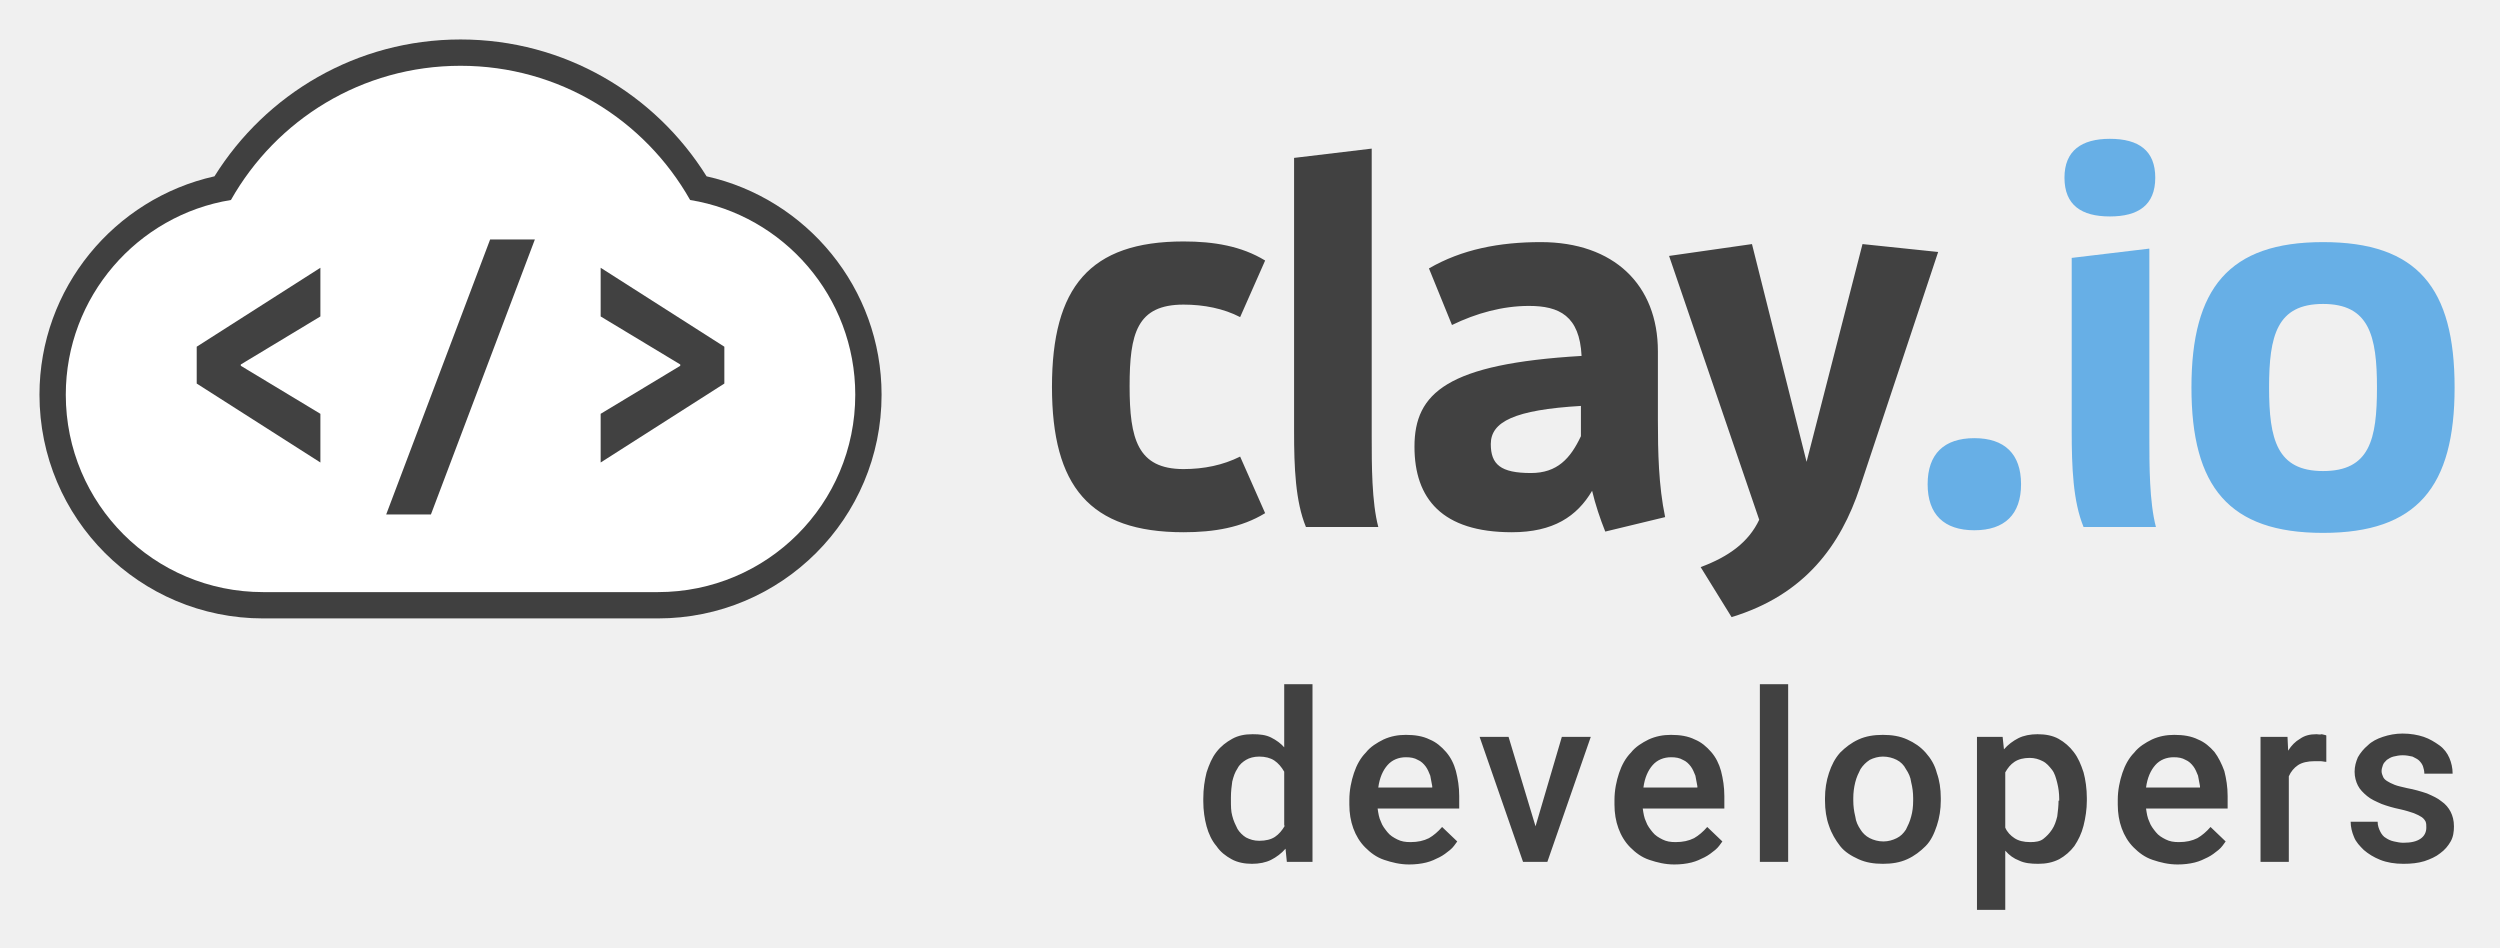
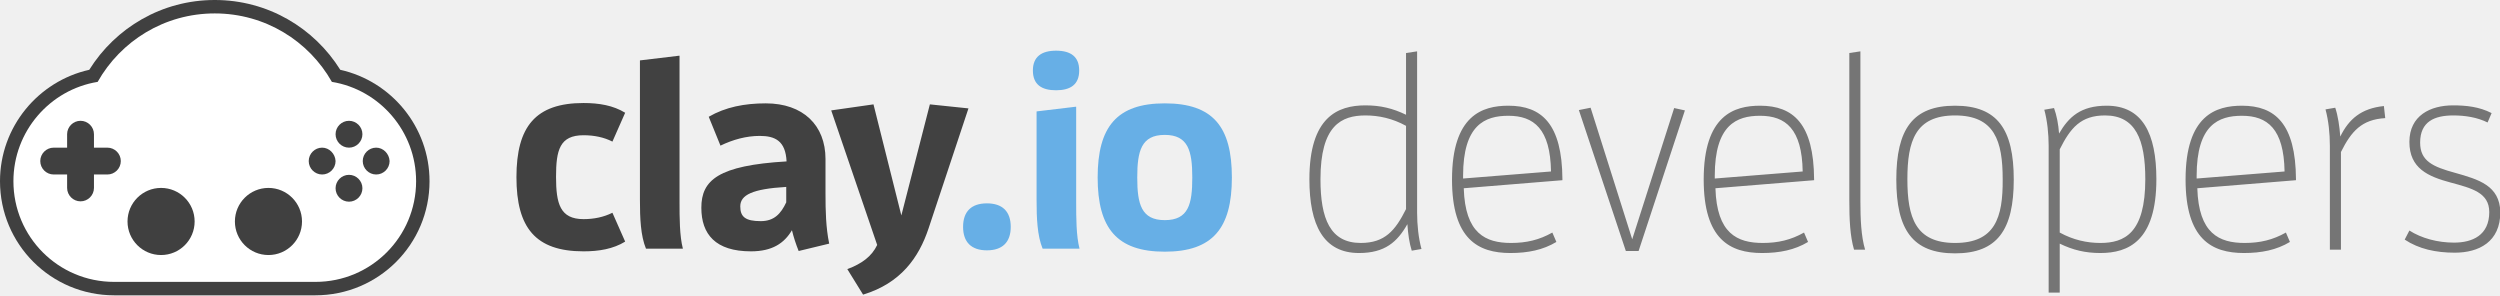
- <svg xmlns="http://www.w3.org/2000/svg" version="1.1" x="0px" y="0px" viewBox="0 0 380 144" enable-background="new 0 0 380 144" xml:space="preserve">
+ <svg xmlns="http://www.w3.org/2000/svg" version="1.0" x="0px" y="0px" viewBox="0 0 745 88" enable-background="new 0 0 745 88" xml:space="preserve">
  <g id="Rounded_Rectangle_1_3_" enable-background="new    ">
    <g id="Rounded_Rectangle_1">
      <g>
-         <path fill="#404040" d="M107.4,26.8C99.6,14.3,85.8,6,70,6s-29.6,8.3-37.4,20.8C17.4,30.2,6,43.8,6,60c0,18.8,15.2,34,34,34h60     c18.8,0,34-15.2,34-34C134,43.8,122.6,30.2,107.4,26.8z" />
+         <path fill="#404040" d="M101.4,20.8C93.6,8.3,79.8,0,64,0C48.2,0,34.4,8.3,26.6,20.8C11.4,24.2,0,37.8,0,54c0,18.8,15.2,34,34,34     h60c18.8,0,34-15.2,34-34C128,37.8,116.6,24.2,101.4,20.8z" />
      </g>
    </g>
  </g>
  <g id="Rounded_Rectangle_1_2_" enable-background="new    ">
    <g id="Rounded_Rectangle_1_1_">
      <g>
-         <path fill="#FFFFFF" d="M104.9,30.4C98,18.2,85,10,70,10s-28,8.2-34.9,20.4C20.9,32.7,10,45.1,10,60c0,16.6,13.4,30,30,30h60     c16.6,0,30-13.4,30-30C130,45.1,119.1,32.7,104.9,30.4z" />
+         <path fill="#FFFFFF" d="M98.9,24.4C92,12.2,79,4,64,4c-15,0-28,8.2-34.9,20.4C14.9,26.7,4,39.1,4,54c0,16.6,13.4,30,30,30h60     c16.6,0,30-13.4,30-30C124,39.1,113.1,26.7,98.9,24.4z" />
+       </g>
+     </g>
+   </g>
+   <g id="Buttons_1_" enable-background="new    ">
+     <g id="Buttons">
+       <g>
+         <path fill="#404040" d="M104,36c-2.2,0-4,1.8-4,4c0,2.2,1.8,4,4,4c2.2,0,4-1.8,4-4C108,37.8,106.2,36,104,36z M96,44     c-2.2,0-4,1.8-4,4c0,2.2,1.8,4,4,4c2.2,0,4-1.8,4-4C99.9,45.8,98.1,44,96,44z M112.1,44c-2.2,0-4,1.8-4,4c0,2.2,1.8,4,4,4     c2.2,0,4-1.8,4-4C116,45.8,114.2,44,112.1,44z M104,52.1c-2.2,0-4,1.8-4,4c0,2.2,1.8,4,4,4c2.2,0,4-1.8,4-4     C108,53.9,106.2,52.1,104,52.1z" />
+       </g>
+     </g>
+   </g>
+   <g id="Left_1_" enable-background="new    ">
+     <g id="Left">
+       <g>
+         <circle fill-rule="evenodd" clip-rule="evenodd" fill="#404040" cx="48" cy="66" r="10" />
+       </g>
+     </g>
+   </g>
+   <g id="Right_1_" enable-background="new    ">
+     <g id="Right">
+       <g>
+         <circle fill-rule="evenodd" clip-rule="evenodd" fill="#404040" cx="80" cy="66" r="10" />
+       </g>
+     </g>
+   </g>
+   <g id="D-Pad_1_" enable-background="new    ">
+     <g id="D-Pad">
+       <g>
+         <path fill-rule="evenodd" clip-rule="evenodd" fill="#404040" d="M32,44h-4v-4c0-2.2-1.8-4-4-4s-4,1.8-4,4v4h-4c-2.2,0-4,1.8-4,4     c0,2.2,1.8,4,4,4h4v4c0,2.2,1.8,4,4,4s4-1.8,4-4v-4h4c2.2,0,4-1.8,4-4C36,45.8,34.2,44,32,44z" />
      </g>
    </g>
  </g>
  <g id="clay_1_" enable-background="new    ">
    <g id="clay">
      <g>
-         <path fill="#414141" d="M179.9,46.3c3.1,0,6.1,0.6,8.6,1.9l3.8-8.6c-3.6-2.2-7.8-2.9-12.4-2.9c-14.3,0-20,7-20,22.1     s5.7,22.1,20,22.1c4.6,0,8.8-0.7,12.4-2.9l-3.8-8.6c-2.6,1.3-5.5,1.9-8.6,1.9c-7,0-8.2-4.6-8.2-12.6S172.8,46.3,179.9,46.3z      M208.4,22.6l-11.7,1.4v41.6c0,5.4,0.2,10.6,1.8,14.5h11c-1-3.8-1-9.4-1-13.7V22.6z M252,53.4c0-10.1-6.7-16.6-17.8-16.6     c-6.3,0-12,1.1-17,4l3.5,8.6c3.7-1.8,7.7-2.9,11.7-2.9c4.6,0,7.7,1.5,8,7.6c-20.4,1.2-25.4,5.6-25.4,13.8c0,7.9,4.2,13,14.8,13     c6.3,0,9.9-2.4,12.2-6.3c0.5,2.1,1.2,4.2,2,6.2l9.1-2.2c-1-4.8-1.1-9.9-1.1-14.8V53.4z M240.3,66.3c-1.6,3.4-3.6,5.6-7.6,5.6     c-4.6,0-6.1-1.3-6.1-4.4c0-3.4,3.6-5.2,13.7-5.8V66.3z M283.1,37.1l-8.5,33.1l-8.3-33.1l-12.6,1.8L267.4,79     c-1.6,3.4-4.6,5.6-8.9,7.2l4.7,7.6c11.2-3.4,16.6-11,19.5-19.7l11.9-35.8L283.1,37.1z" />
+         <path fill="#414141" d="M173.9,40.3c3.1,0,6.1,0.6,8.6,1.9l3.8-8.6c-3.6-2.2-7.8-2.9-12.4-2.9c-14.3,0-20,7-20,22.1     s5.7,22.1,20,22.1c4.6,0,8.8-0.7,12.4-2.9l-3.8-8.6c-2.6,1.3-5.5,1.9-8.6,1.9c-7,0-8.2-4.6-8.2-12.6S166.8,40.3,173.9,40.3z      M202.4,16.6l-11.7,1.4v41.6c0,5.4,0.2,10.6,1.8,14.5h11c-1-3.8-1-9.4-1-13.7V16.6z M246,47.4c0-10.1-6.7-16.6-17.8-16.6     c-6.3,0-12,1.1-17,4l3.5,8.6c3.7-1.8,7.7-2.9,11.7-2.9c4.6,0,7.7,1.5,8,7.6c-20.4,1.2-25.4,5.6-25.4,13.8c0,7.9,4.2,13,14.8,13     c6.3,0,9.9-2.4,12.2-6.3c0.5,2.1,1.2,4.2,2,6.2l9.1-2.2c-1-4.8-1.1-9.9-1.1-14.8V47.4z M234.3,60.3c-1.6,3.4-3.6,5.6-7.6,5.6     c-4.6,0-6.1-1.3-6.1-4.4c0-3.4,3.6-5.2,13.7-5.8V60.3z M277.1,31.1l-8.5,33.1l-8.3-33.1l-12.6,1.8L261.4,73     c-1.6,3.4-4.6,5.6-8.9,7.2l4.7,7.6c11.2-3.4,16.6-11,19.5-19.7l11.9-35.8L277.1,31.1z" />
      </g>
    </g>
  </g>
  <g id="_x2E_io_1_" enable-background="new    ">
    <g id="_x2E_io">
      <g>
-         <path fill="#67AFE6" d="M300.1,66.6c-4.6,0-7.1,2.4-7.1,7c0,4.6,2.5,7,7.1,7c4.6,0,7.1-2.4,7.1-7C307.2,69,304.7,66.6,300.1,66.6     z M326.6,37.8l-11.7,1.4v26.4c0,5.4,0.2,10.6,1.8,14.5h11c-1-3.8-1-9.4-1-13.7V37.8z M320.7,21.1c-4.3,0-6.9,1.8-6.9,5.9     c0,4.2,2.6,5.9,6.9,5.9c4.3,0,6.9-1.7,6.9-5.9C327.6,22.9,325.1,21.1,320.7,21.1z M353.1,36.8c-14.3,0-20,7-20,22.1     s5.7,22.1,20,22.1s20-7,20-22.1S367.5,36.8,353.1,36.8z M353.1,71.6c-7,0-8.2-4.8-8.2-12.7s1.2-12.7,8.2-12.7s8.2,4.8,8.2,12.7     S360.2,71.6,353.1,71.6z" />
-       </g>
-     </g>
-   </g>
-   <g id="_x3C__x2F__x3E__1_" enable-background="new    ">
-     <g id="_x3C__x2F__x3E_">
-       <g>
-         <path fill="#414141" d="M29.9,58.3l18.8,12v-7.4l-12.1-7.3v-0.2l12.1-7.3v-7.4l-18.8,12V58.3z M58.7,78.2h6.8l15.8-41.8h-6.8     L58.7,78.2z M91.3,40.7v7.4l12.1,7.3v0.2l-12.1,7.3v7.4l18.8-12v-5.6L91.3,40.7z" />
+         <path fill="#67AFE6" d="M294.1,60.6c-4.6,0-7.1,2.4-7.1,7c0,4.6,2.5,7,7.1,7c4.6,0,7.1-2.4,7.1-7C301.2,63,298.7,60.6,294.1,60.6     z M320.6,31.8l-11.7,1.4v26.4c0,5.4,0.2,10.6,1.8,14.5h11c-1-3.8-1-9.4-1-13.7V31.8z M314.7,15.1c-4.3,0-6.9,1.8-6.9,5.9     c0,4.2,2.6,5.9,6.9,5.9c4.3,0,6.9-1.7,6.9-5.9C321.6,16.9,319.1,15.1,314.7,15.1z M347.1,30.8c-14.3,0-20,7-20,22.1     s5.7,22.1,20,22.1c14.3,0,20-7,20-22.1S361.5,30.8,347.1,30.8z M347.1,65.6c-7,0-8.2-4.8-8.2-12.7s1.2-12.7,8.2-12.7     c7,0,8.2,4.8,8.2,12.7S354.2,65.6,347.1,65.6z" />
      </g>
    </g>
  </g>
  <g id="developers_1_" enable-background="new    ">
    <g id="developers">
      <g>
-         <path fill="#414141" d="M195.3,113.7c-0.6-0.7-1.3-1.2-2.1-1.6c-0.8-0.4-1.7-0.5-2.8-0.5c-1.2,0-2.2,0.2-3.1,0.7     c-0.9,0.5-1.7,1.1-2.4,2c-0.7,0.9-1.1,1.9-1.5,3.1c-0.3,1.2-0.5,2.5-0.5,4v0.4c0,1.4,0.2,2.7,0.5,3.8s0.8,2.2,1.5,3     c0.6,0.9,1.4,1.5,2.3,2c0.9,0.5,2,0.7,3.1,0.7c1.1,0,2.1-0.2,2.9-0.6c0.8-0.4,1.6-1,2.2-1.7l0.2,2h3.9v-27h-4.3V113.7z      M195.3,125.5c-0.4,0.7-0.9,1.3-1.5,1.7c-0.6,0.4-1.4,0.6-2.4,0.6c-0.8,0-1.4-0.2-2-0.5c-0.5-0.3-1-0.8-1.3-1.3     c-0.3-0.6-0.6-1.2-0.8-2c-0.2-0.7-0.2-1.5-0.2-2.4v-0.4c0-0.9,0.1-1.7,0.2-2.4c0.2-0.8,0.4-1.4,0.8-2c0.3-0.6,0.8-1,1.3-1.3     c0.5-0.3,1.2-0.5,2-0.5c0.9,0,1.7,0.2,2.3,0.6c0.6,0.4,1.1,1,1.5,1.7V125.5z M219.8,114.3c-0.7-0.8-1.5-1.5-2.5-1.9     c-1-0.5-2.2-0.7-3.6-0.7c-1.2,0-2.3,0.2-3.4,0.7c-1,0.5-2,1.1-2.7,2c-0.8,0.8-1.4,1.9-1.8,3.1c-0.4,1.2-0.7,2.6-0.7,4.1v0.7     c0,1.3,0.2,2.5,0.6,3.6s1,2.1,1.8,2.9c0.8,0.8,1.7,1.5,2.9,1.9s2.4,0.7,3.8,0.7c0.9,0,1.8-0.1,2.6-0.3c0.8-0.2,1.4-0.5,2-0.8     c0.6-0.3,1.1-0.7,1.6-1.1c0.5-0.4,0.8-0.9,1.1-1.3l-2.3-2.2c-0.6,0.7-1.3,1.3-2,1.7c-0.8,0.4-1.7,0.6-2.8,0.6     c-0.8,0-1.4-0.1-2-0.4c-0.6-0.3-1.1-0.6-1.5-1.1c-0.4-0.5-0.8-1-1-1.6c-0.3-0.6-0.4-1.3-0.5-2h12.4V121c0-1.4-0.2-2.6-0.5-3.8     C221,116.1,220.5,115.1,219.8,114.3z M217.6,119.7h-8.1c0.2-1.5,0.7-2.6,1.4-3.4c0.7-0.8,1.7-1.2,2.8-1.2c0.7,0,1.3,0.1,1.8,0.4     c0.5,0.2,0.9,0.6,1.2,1c0.3,0.4,0.5,0.9,0.7,1.4c0.1,0.5,0.2,1.1,0.3,1.6V119.7z M233.4,125.6l-4.1-13.6h-4.4l6.6,19h3.7l6.6-19     h-4.4L233.4,125.6z M260.1,114.3c-0.7-0.8-1.5-1.5-2.5-1.9c-1-0.5-2.2-0.7-3.6-0.7c-1.2,0-2.3,0.2-3.4,0.7c-1,0.5-2,1.1-2.7,2     c-0.8,0.8-1.4,1.9-1.8,3.1c-0.4,1.2-0.7,2.6-0.7,4.1v0.7c0,1.3,0.2,2.5,0.6,3.6s1,2.1,1.8,2.9c0.8,0.8,1.7,1.5,2.9,1.9     s2.4,0.7,3.8,0.7c0.9,0,1.8-0.1,2.6-0.3c0.8-0.2,1.4-0.5,2-0.8c0.6-0.3,1.1-0.7,1.6-1.1c0.5-0.4,0.8-0.9,1.1-1.3l-2.3-2.2     c-0.6,0.7-1.3,1.3-2,1.7c-0.8,0.4-1.7,0.6-2.8,0.6c-0.8,0-1.4-0.1-2-0.4c-0.6-0.3-1.1-0.6-1.5-1.1c-0.4-0.5-0.8-1-1-1.6     c-0.3-0.6-0.4-1.3-0.5-2h12.4V121c0-1.4-0.2-2.6-0.5-3.8C261.3,116.1,260.8,115.1,260.1,114.3z M257.9,119.7h-8.1     c0.2-1.5,0.7-2.6,1.4-3.4c0.7-0.8,1.7-1.2,2.8-1.2c0.7,0,1.3,0.1,1.8,0.4c0.5,0.2,0.9,0.6,1.2,1c0.3,0.4,0.5,0.9,0.7,1.4     c0.1,0.5,0.2,1.1,0.3,1.6V119.7z M267.5,131h4.3v-27h-4.3V131z M292.7,114.4c-0.8-0.9-1.7-1.5-2.8-2c-1.1-0.5-2.3-0.7-3.7-0.7     c-1.4,0-2.6,0.2-3.7,0.7s-2,1.2-2.8,2c-0.8,0.9-1.3,1.9-1.7,3.1s-0.6,2.5-0.6,3.8v0.4c0,1.4,0.2,2.7,0.6,3.8     c0.4,1.2,1,2.2,1.7,3.1s1.7,1.5,2.8,2c1.1,0.5,2.3,0.7,3.7,0.7c1.4,0,2.6-0.2,3.7-0.7c1.1-0.5,2-1.2,2.8-2s1.3-1.9,1.7-3.1     c0.4-1.2,0.6-2.5,0.6-3.8v-0.4c0-1.4-0.2-2.7-0.6-3.8C294.1,116.3,293.5,115.3,292.7,114.4z M290.8,121.7c0,0.9-0.1,1.7-0.3,2.4     c-0.2,0.8-0.5,1.4-0.8,2c-0.4,0.6-0.8,1-1.4,1.3c-0.6,0.3-1.3,0.5-2,0.5c-0.8,0-1.5-0.2-2.1-0.5c-0.6-0.3-1.1-0.8-1.4-1.3     c-0.4-0.6-0.7-1.2-0.8-2c-0.2-0.8-0.3-1.6-0.3-2.4v-0.4c0-0.8,0.1-1.6,0.3-2.4s0.5-1.4,0.8-2c0.4-0.6,0.8-1,1.4-1.4     c0.6-0.3,1.3-0.5,2-0.5c0.8,0,1.5,0.2,2.1,0.5c0.6,0.3,1.1,0.8,1.4,1.4c0.4,0.6,0.7,1.2,0.8,2c0.2,0.8,0.3,1.6,0.3,2.4V121.7z      M315.2,114.3c-0.6-0.8-1.4-1.5-2.3-2c-0.9-0.5-2-0.7-3.2-0.7c-1.1,0-2.1,0.2-2.9,0.6c-0.8,0.4-1.6,1-2.2,1.7l-0.2-1.9h-3.9v26.3     h4.3v-9c0.6,0.7,1.3,1.2,2.1,1.5c0.8,0.4,1.8,0.5,2.9,0.5c1.2,0,2.2-0.2,3.2-0.7c0.9-0.5,1.7-1.2,2.3-2c0.6-0.9,1.1-1.9,1.4-3.1     c0.3-1.2,0.5-2.5,0.5-3.8v-0.4c0-1.4-0.2-2.8-0.5-3.9C316.3,116.2,315.9,115.2,315.2,114.3z M312.9,121.7c0,0.8-0.1,1.6-0.2,2.4     c-0.2,0.8-0.4,1.4-0.8,2c-0.4,0.6-0.8,1-1.3,1.4s-1.2,0.5-2,0.5c-1,0-1.8-0.2-2.4-0.6c-0.6-0.4-1.1-0.9-1.4-1.6v-8.4     c0.4-0.7,0.8-1.2,1.4-1.6c0.6-0.4,1.4-0.6,2.3-0.6c0.8,0,1.4,0.2,2,0.5c0.6,0.3,1,0.8,1.4,1.3s0.6,1.2,0.8,2     c0.2,0.8,0.3,1.6,0.3,2.4V121.7z M336.6,114.3c-0.7-0.8-1.5-1.5-2.5-1.9c-1-0.5-2.2-0.7-3.6-0.7c-1.2,0-2.3,0.2-3.4,0.7     c-1,0.5-2,1.1-2.7,2c-0.8,0.8-1.4,1.9-1.8,3.1c-0.4,1.2-0.7,2.6-0.7,4.1v0.7c0,1.3,0.2,2.5,0.6,3.6s1,2.1,1.8,2.9     c0.8,0.8,1.7,1.5,2.9,1.9s2.4,0.7,3.8,0.7c0.9,0,1.8-0.1,2.6-0.3c0.8-0.2,1.4-0.5,2-0.8c0.6-0.3,1.1-0.7,1.6-1.1     c0.5-0.4,0.8-0.9,1.1-1.3l-2.3-2.2c-0.6,0.7-1.3,1.3-2,1.7c-0.8,0.4-1.7,0.6-2.8,0.6c-0.8,0-1.4-0.1-2-0.4     c-0.6-0.3-1.1-0.6-1.5-1.1c-0.4-0.5-0.8-1-1-1.6c-0.3-0.6-0.4-1.3-0.5-2h12.4V121c0-1.4-0.2-2.6-0.5-3.8     C337.7,116.1,337.2,115.1,336.6,114.3z M334.3,119.7h-8.1c0.2-1.5,0.7-2.6,1.4-3.4c0.7-0.8,1.7-1.2,2.8-1.2     c0.7,0,1.3,0.1,1.8,0.4c0.5,0.2,0.9,0.6,1.2,1c0.3,0.4,0.5,0.9,0.7,1.4c0.1,0.5,0.2,1.1,0.3,1.6V119.7z M352.1,111.6     c-1,0-1.8,0.2-2.5,0.7c-0.7,0.4-1.3,1-1.8,1.8l-0.1-2.1h-4.1v19h4.3v-13c0.3-0.7,0.8-1.3,1.4-1.7c0.6-0.4,1.5-0.6,2.5-0.6     c0.3,0,0.6,0,0.9,0c0.3,0,0.6,0.1,0.9,0.1l0-4c-0.1-0.1-0.4-0.1-0.7-0.2C352.6,111.7,352.4,111.6,352.1,111.6z M372.5,123.4     c-0.3-0.6-0.8-1.2-1.4-1.6c-0.6-0.5-1.3-0.8-2.2-1.2c-0.9-0.3-1.9-0.6-3-0.8c-0.8-0.2-1.4-0.3-1.9-0.5c-0.5-0.2-0.9-0.4-1.2-0.6     c-0.3-0.2-0.5-0.4-0.6-0.7c-0.1-0.2-0.2-0.5-0.2-0.8s0.1-0.6,0.2-0.9c0.1-0.3,0.3-0.5,0.6-0.8c0.3-0.2,0.6-0.4,1-0.5     c0.4-0.1,0.9-0.2,1.4-0.2c0.6,0,1,0.1,1.5,0.2c0.4,0.2,0.8,0.4,1,0.6c0.3,0.3,0.5,0.6,0.6,0.9c0.1,0.3,0.2,0.7,0.2,1.1h4.3     c0-0.9-0.2-1.7-0.5-2.4c-0.3-0.7-0.8-1.4-1.5-1.9c-0.7-0.5-1.5-1-2.4-1.3c-0.9-0.3-2-0.5-3.2-0.5c-1.1,0-2.1,0.2-3,0.5     c-0.9,0.3-1.7,0.7-2.3,1.3c-0.6,0.5-1.1,1.1-1.5,1.8c-0.3,0.7-0.5,1.4-0.5,2.2c0,0.8,0.2,1.5,0.5,2.1c0.3,0.6,0.8,1.1,1.4,1.6     c0.6,0.5,1.3,0.8,2.2,1.2c0.8,0.3,1.8,0.6,2.8,0.8c0.9,0.2,1.5,0.4,2.1,0.6c0.5,0.2,0.9,0.4,1.2,0.6c0.3,0.2,0.5,0.5,0.6,0.7     c0.1,0.3,0.1,0.5,0.1,0.9c0,0.7-0.3,1.3-0.9,1.7c-0.6,0.4-1.4,0.6-2.6,0.6c-0.5,0-0.9-0.1-1.4-0.2c-0.5-0.1-0.9-0.3-1.2-0.5     c-0.4-0.2-0.7-0.6-0.9-1c-0.2-0.4-0.4-0.9-0.4-1.5h-4.1c0,0.8,0.2,1.6,0.5,2.3c0.3,0.8,0.9,1.4,1.5,2c0.7,0.6,1.5,1.1,2.5,1.5     c1,0.4,2.2,0.6,3.5,0.6c1.2,0,2.2-0.1,3.2-0.4c0.9-0.3,1.8-0.7,2.4-1.2c0.7-0.5,1.2-1.1,1.6-1.8c0.4-0.7,0.5-1.5,0.5-2.3     C373,124.7,372.8,124,372.5,123.4z" />
+         <path fill="#757575" d="M422.3,15.3l-3.3,0.5v18.4c-3.9-1.9-7.6-2.8-12.1-2.8c-8.3,0-16.7,3.5-16.7,22c0,13.7,4.2,22,14.8,22     c7.7,0,11.4-3.3,14.4-8.6c0.2,3,0.6,5.7,1.3,7.9l2.9-0.5c-0.9-3.3-1.3-7.2-1.3-10.8V15.3z M419,62.3c-3.2,6.4-6.3,10.1-13.5,10.1     c-9.1,0-12-7.2-12-19c0-16,6.2-19,13.4-19c4,0,8.1,0.9,12.1,3.1V62.3z M449.5,31.5c-7.7,0-16.8,2.8-16.8,22     c0,17.8,7.8,21.9,17.4,21.9c5.2,0,9.7-0.9,13.7-3.3l-1.2-2.8c-3.9,2.2-7.7,3.1-12.3,3.1c-7.6,0-13.7-2.8-14.1-16.3l29.4-2.4v-0.3     C465.5,36.9,459.4,31.5,449.5,31.5z M436,53.2v-0.8c0-15.2,6.5-17.9,13.5-17.9c7.6,0,12.5,3.9,12.7,16.6L436,53.2z M486.4,71.3     L474,32.1l-3.5,0.7l14,42h3.8l13.8-41.9l-3.2-0.7L486.4,71.3z M524.5,31.5c-7.7,0-16.8,2.8-16.8,22c0,17.8,7.8,21.9,17.4,21.9     c5.2,0,9.7-0.9,13.7-3.3l-1.2-2.8c-3.9,2.2-7.7,3.1-12.3,3.1c-7.6,0-13.7-2.8-14.1-16.3l29.4-2.4v-0.3     C540.5,36.9,534.4,31.5,524.5,31.5z M511,53.2v-0.8c0-15.2,6.5-17.9,13.5-17.9c7.6,0,12.5,3.9,12.7,16.6L511,53.2z M554.4,15.3     l-3.3,0.5v44c0,5.5,0.2,10.5,1.4,14.6h3.3c-1.2-4-1.4-9.3-1.4-14.4V15.3z M582.6,31.5c-12.6,0-17.5,7-17.5,22     c0,15,4.9,22,17.5,22c12.6,0,17.5-7,17.5-22C600.1,38.5,595.2,31.5,582.6,31.5z M582.6,72.4c-11.8,0-14.2-7.6-14.2-19     c0-11.4,2.4-19,14.2-19c11.8,0,14.2,7.6,14.2,19C596.9,64.9,594.5,72.4,582.6,72.4z M627.8,31.5c-7.7,0-11.3,3.3-14.2,8.3     c-0.2-2.8-0.7-5.4-1.5-7.6l-2.9,0.5c0.9,3.3,1.3,7.2,1.3,10.8v43.7h3.3V72.6c3.9,1.9,7.6,2.8,12.1,2.8c8.3,0,16.7-3.5,16.7-22     C642.6,39.7,638.4,31.5,627.8,31.5z M625.9,72.4c-4,0-8.1-0.9-12.1-3.1V44.5c3.2-6.4,6.3-10.1,13.5-10.1c9.1,0,12,7.2,12,19     C639.3,69.5,633.1,72.4,625.9,72.4z M668.1,31.5c-7.7,0-16.8,2.8-16.8,22c0,17.8,7.8,21.9,17.4,21.9c5.2,0,9.7-0.9,13.7-3.3     l-1.2-2.8c-3.9,2.2-7.7,3.1-12.3,3.1c-7.6,0-13.7-2.8-14.1-16.3l29.4-2.4v-0.3C684.1,36.9,678,31.5,668.1,31.5z M654.6,53.2v-0.8     c0-15.2,6.5-17.9,13.5-17.9c7.6,0,12.5,3.9,12.7,16.6L654.6,53.2z M697.4,40.7c-0.2-2.9-0.7-6.3-1.5-8.6l-2.9,0.5     c0.9,3.3,1.3,7.2,1.3,10.8v31h3.3V45.3c3.1-6.2,6.2-9.7,13.2-10.1l-0.4-3.6C703.7,32.3,700,35.4,697.4,40.7z M731.6,51.5     c-6.6-1.8-10.4-3.5-10.4-9c0-6.3,4.3-8.1,9.9-8.1c3.6,0,7.2,0.6,10.2,2.1l1.2-2.8c-3.7-1.9-7.6-2.3-11.5-2.3c-6.7,0-13,3-13,10.9     c0,7.9,5.6,10.3,12.3,12.1c6.3,1.7,11.5,3,11.5,8.8c0,6.9-5,9.1-10.5,9.1c-4.9,0-9.7-1.3-13.3-3.6l-1.4,2.7     c4.2,2.8,9.3,3.9,14.9,3.9c7.2,0,13.6-3.2,13.6-12.1C744.9,55.3,738.7,53.5,731.6,51.5z" />
      </g>
    </g>
  </g>
</svg>
